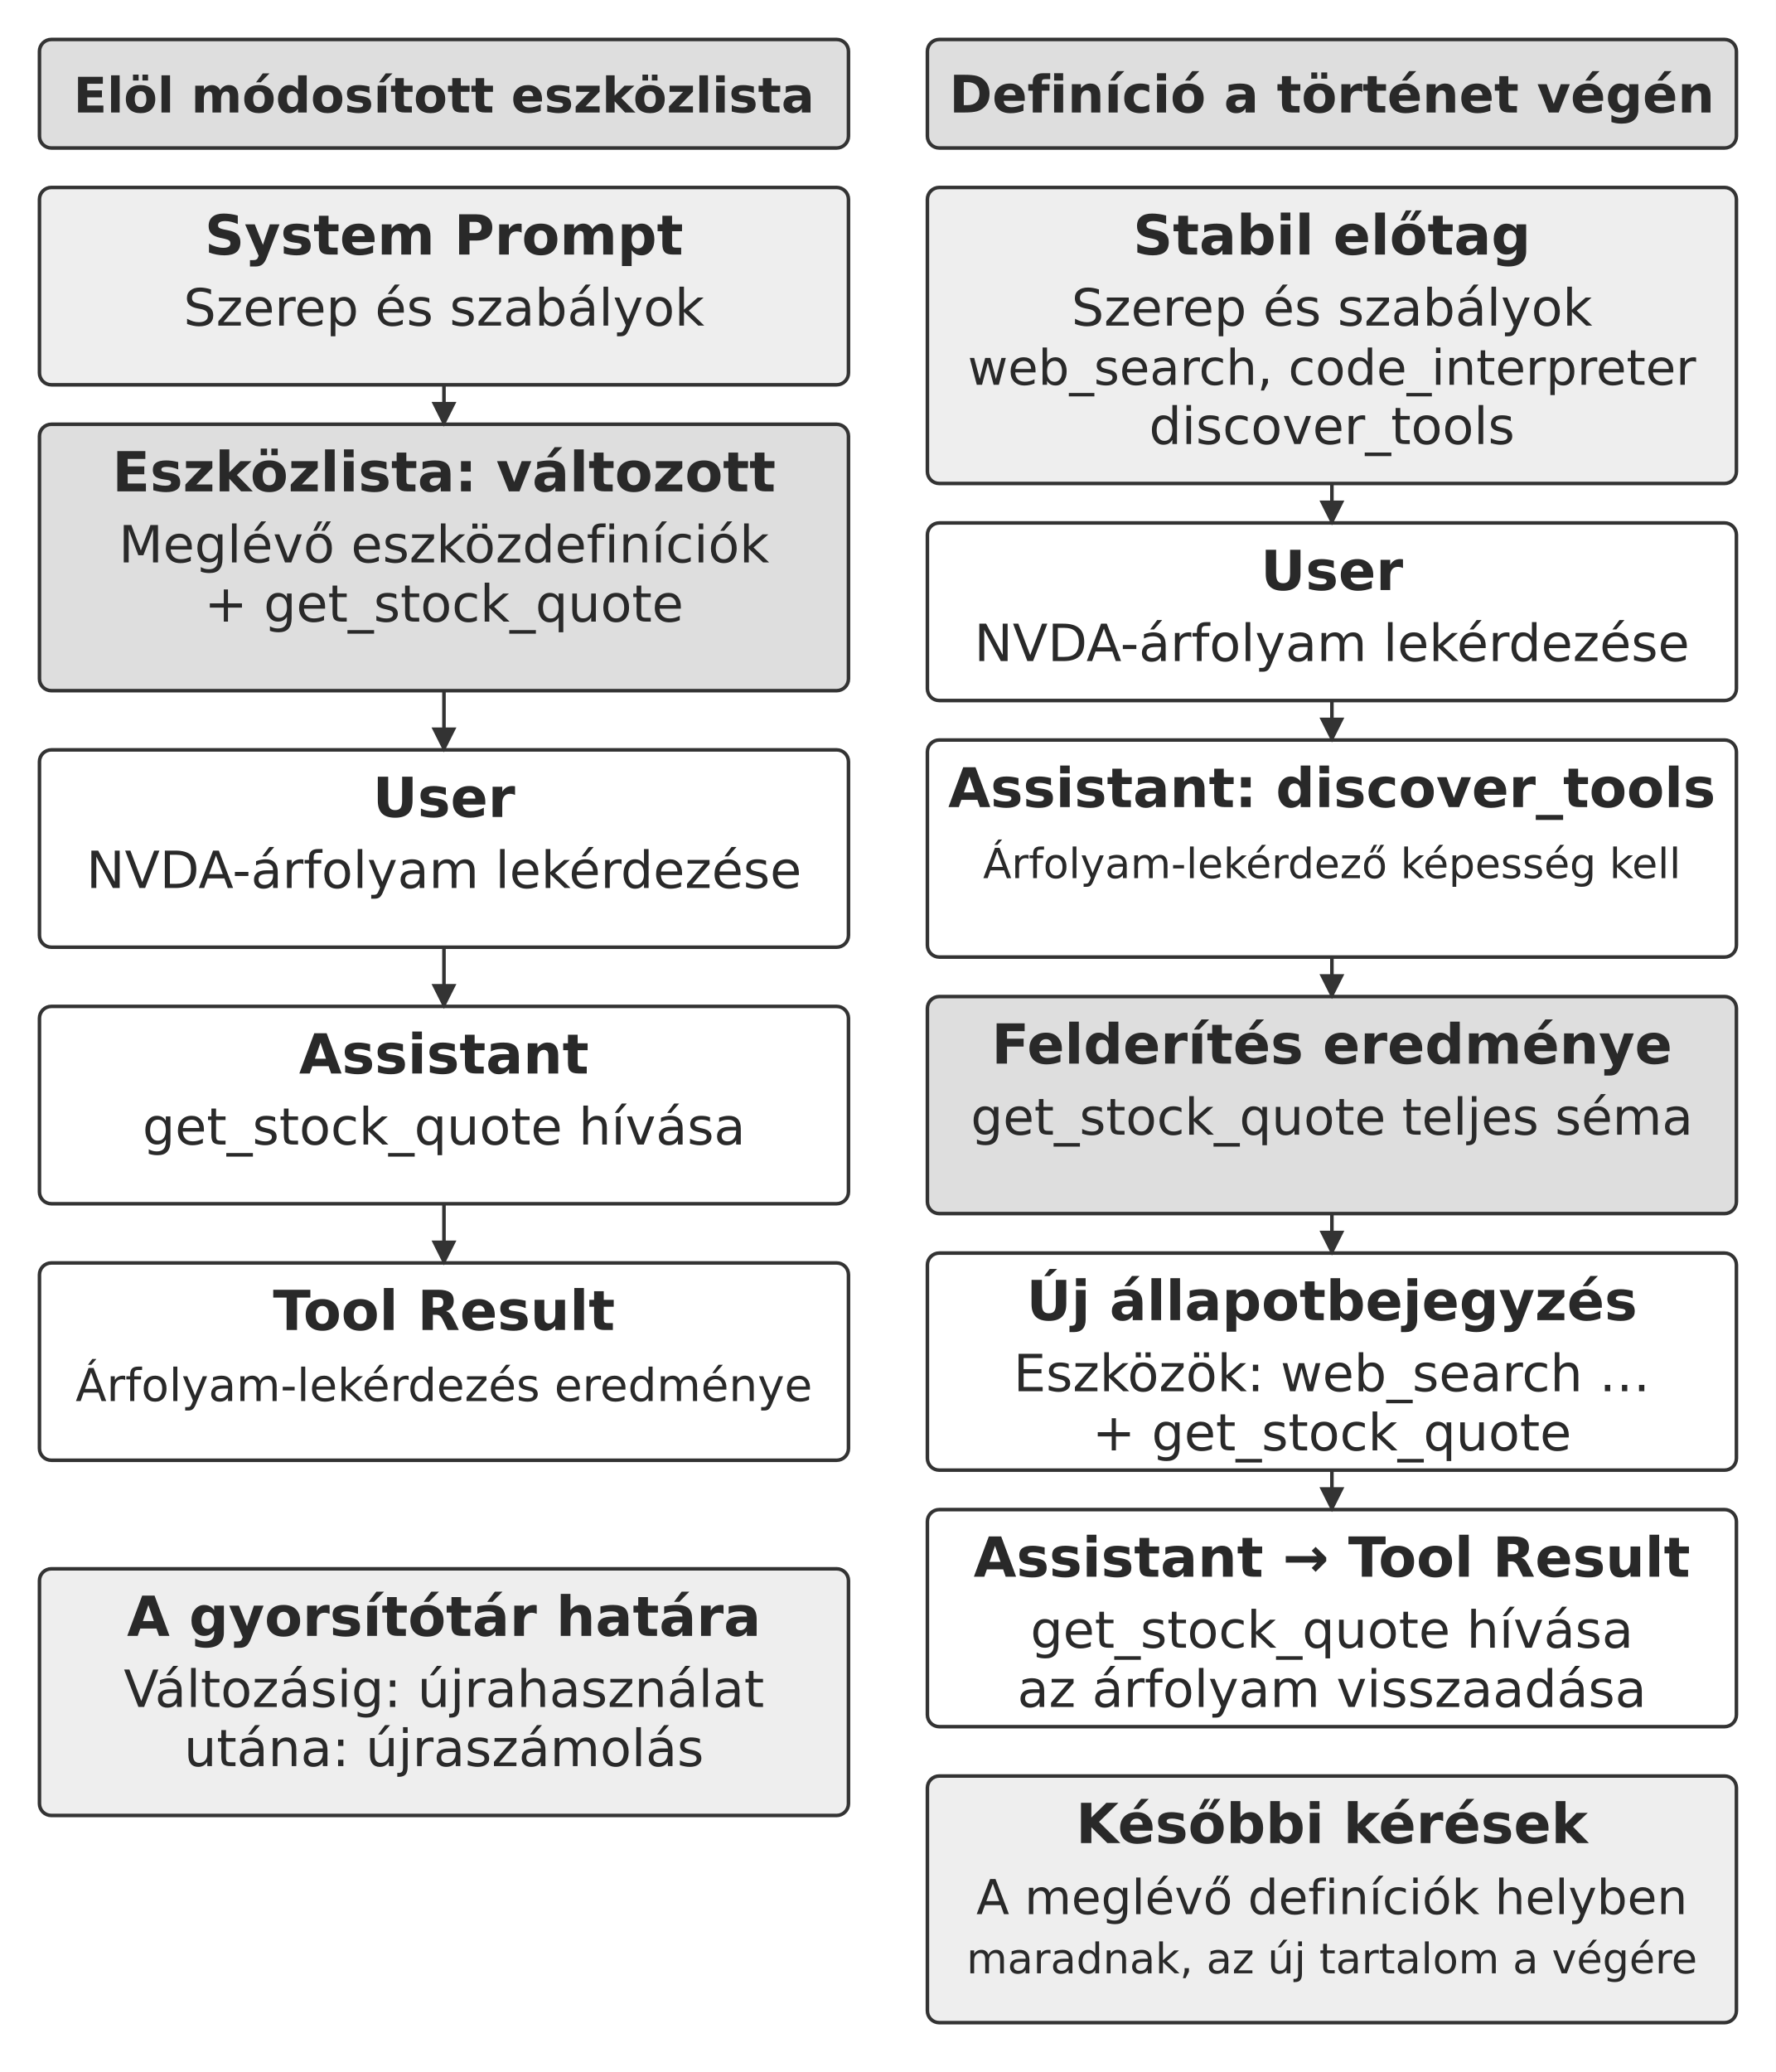
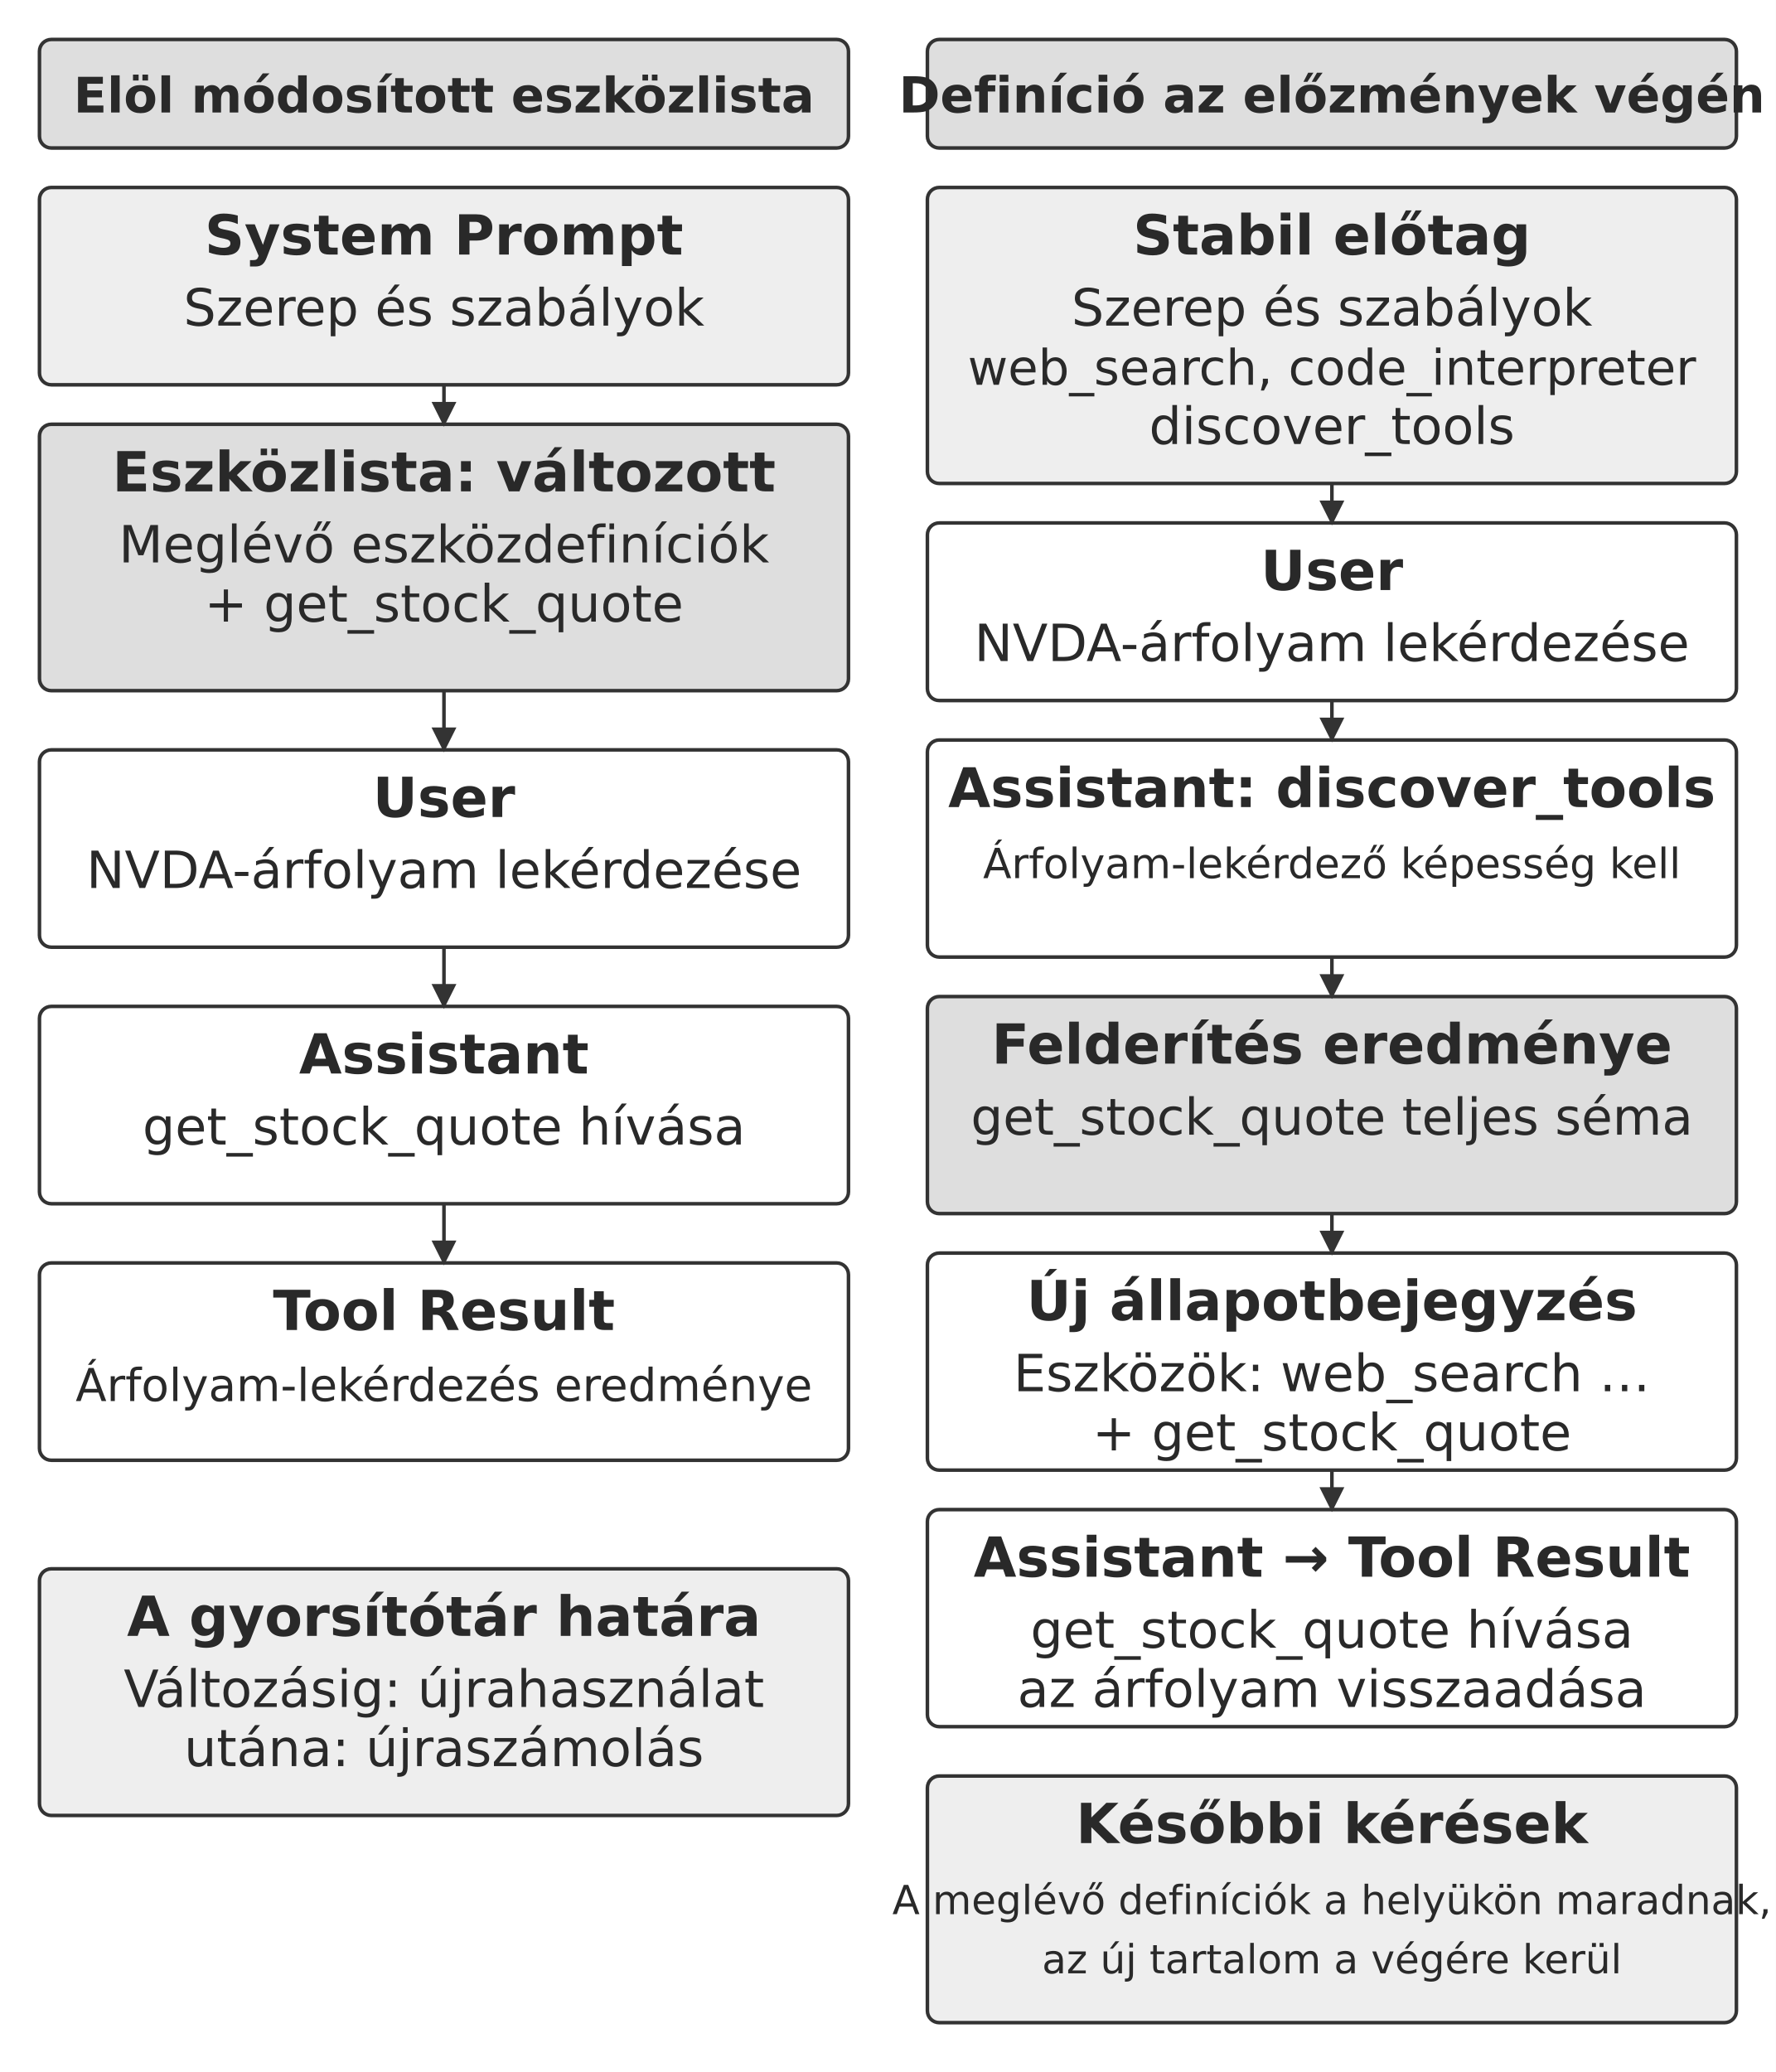
<svg xmlns="http://www.w3.org/2000/svg" width="106.000mm" height="123.667mm" viewBox="0 0 900 1050" role="img" aria-labelledby="title desc">
  <defs>
    <marker id="arrow" viewBox="0 0 10 10" refX="9" refY="5" markerWidth="7" markerHeight="7" orient="auto-start-reverse">
      <path d="M0 0 L10 5 L0 10 Z" fill="#333333" />
    </marker>
  </defs>
  <rect width="900" height="1050" fill="#ffffff" y="0" />
  <rect x="20" y="20" width="410" height="55" rx="6" fill="#dedede" stroke="#333333" stroke-width="1.8" />
  <text x="225" y="57" text-anchor="middle" font-family="&quot;DejaVu Sans&quot;, Arial, &quot;Helvetica Neue&quot;, sans-serif" font-size="24.8" font-weight="700" fill="#292929">Elöl módosított eszközlista</text>
  <rect x="470" y="20" width="410" height="55" rx="6" fill="#dedede" stroke="#333333" stroke-width="1.8" />
-   <text x="675" y="57" text-anchor="middle" font-family="&quot;DejaVu Sans&quot;, Arial, &quot;Helvetica Neue&quot;, sans-serif" font-size="26.2" font-weight="700" fill="#292929">Definíció a történet végén</text>
+   <text x="675" y="57" text-anchor="middle" font-family="&quot;DejaVu Sans&quot;, Arial, &quot;Helvetica Neue&quot;, sans-serif" font-size="25.2" font-weight="700" fill="#292929">Definíció az előzmények végén</text>
  <rect x="20" y="95" width="410" height="100" rx="6" fill="#eeeeee" stroke="#333333" stroke-width="1.8" />
  <text x="225" y="129" text-anchor="middle" font-family="&quot;DejaVu Sans&quot;, Arial, &quot;Helvetica Neue&quot;, sans-serif" font-size="28.0" font-weight="700" fill="#292929">System Prompt</text>
  <text x="225" y="165" text-anchor="middle" font-family="&quot;DejaVu Sans&quot;, Arial, &quot;Helvetica Neue&quot;, sans-serif" font-size="26.0" font-weight="400" fill="#292929">Szerep és szabályok</text>
  <rect x="20" y="215" width="410" height="135" rx="6" fill="#dedede" stroke="#333333" stroke-width="1.8" />
  <text x="225" y="249" text-anchor="middle" font-family="&quot;DejaVu Sans&quot;, Arial, &quot;Helvetica Neue&quot;, sans-serif" font-size="28.0" font-weight="700" fill="#292929">Eszközlista: változott</text>
  <text x="225" y="285" text-anchor="middle" font-family="&quot;DejaVu Sans&quot;, Arial, &quot;Helvetica Neue&quot;, sans-serif" font-size="26.0" font-weight="400" fill="#292929">Meglévő eszközdefiníciók</text>
  <text x="225" y="315" text-anchor="middle" font-family="&quot;DejaVu Sans&quot;, Arial, &quot;Helvetica Neue&quot;, sans-serif" font-size="26.0" font-weight="400" fill="#292929">+ get_stock_quote</text>
  <rect x="20" y="380" width="410" height="100" rx="6" fill="#ffffff" stroke="#333333" stroke-width="1.8" />
  <text x="225" y="414" text-anchor="middle" font-family="&quot;DejaVu Sans&quot;, Arial, &quot;Helvetica Neue&quot;, sans-serif" font-size="28.0" font-weight="700" fill="#292929">User</text>
  <text x="225" y="450" text-anchor="middle" font-family="&quot;DejaVu Sans&quot;, Arial, &quot;Helvetica Neue&quot;, sans-serif" font-size="26.0" font-weight="400" fill="#292929">NVDA-árfolyam lekérdezése</text>
  <rect x="20" y="510" width="410" height="100" rx="6" fill="#ffffff" stroke="#333333" stroke-width="1.8" />
  <text x="225" y="544" text-anchor="middle" font-family="&quot;DejaVu Sans&quot;, Arial, &quot;Helvetica Neue&quot;, sans-serif" font-size="28.0" font-weight="700" fill="#292929">Assistant</text>
  <text x="225" y="580" text-anchor="middle" font-family="&quot;DejaVu Sans&quot;, Arial, &quot;Helvetica Neue&quot;, sans-serif" font-size="26.0" font-weight="400" fill="#292929">get_stock_quote hívása</text>
  <rect x="20" y="640" width="410" height="100" rx="6" fill="#ffffff" stroke="#333333" stroke-width="1.8" />
  <text x="225" y="674" text-anchor="middle" font-family="&quot;DejaVu Sans&quot;, Arial, &quot;Helvetica Neue&quot;, sans-serif" font-size="28.0" font-weight="700" fill="#292929">Tool Result</text>
  <text x="225" y="710" text-anchor="middle" font-family="&quot;DejaVu Sans&quot;, Arial, &quot;Helvetica Neue&quot;, sans-serif" font-size="23.0" font-weight="400" fill="#292929">Árfolyam-lekérdezés eredménye</text>
  <path d="M225 195 L225 215" fill="none" stroke="#333333" stroke-width="1.8" marker-end="url(#arrow)" />
  <path d="M225 350 L225 380" fill="none" stroke="#333333" stroke-width="1.8" marker-end="url(#arrow)" />
  <path d="M225 480 L225 510" fill="none" stroke="#333333" stroke-width="1.8" marker-end="url(#arrow)" />
  <path d="M225 610 L225 640" fill="none" stroke="#333333" stroke-width="1.8" marker-end="url(#arrow)" />
  <rect x="20" y="795" width="410" height="125" rx="6" fill="#eeeeee" stroke="#333333" stroke-width="1.8" />
  <text x="225" y="829" text-anchor="middle" font-family="&quot;DejaVu Sans&quot;, Arial, &quot;Helvetica Neue&quot;, sans-serif" font-size="28.0" font-weight="700" fill="#292929">A gyorsítótár határa</text>
  <text x="225" y="865" text-anchor="middle" font-family="&quot;DejaVu Sans&quot;, Arial, &quot;Helvetica Neue&quot;, sans-serif" font-size="26.0" font-weight="400" fill="#292929">Változásig: újrahasználat</text>
  <text x="225" y="895" text-anchor="middle" font-family="&quot;DejaVu Sans&quot;, Arial, &quot;Helvetica Neue&quot;, sans-serif" font-size="26.0" font-weight="400" fill="#292929">utána: újraszámolás</text>
  <rect x="470" y="95" width="410" height="150" rx="6" fill="#eeeeee" stroke="#333333" stroke-width="1.8" />
  <text x="675" y="129" text-anchor="middle" font-family="&quot;DejaVu Sans&quot;, Arial, &quot;Helvetica Neue&quot;, sans-serif" font-size="28.0" font-weight="700" fill="#292929">Stabil előtag</text>
  <text x="675" y="165" text-anchor="middle" font-family="&quot;DejaVu Sans&quot;, Arial, &quot;Helvetica Neue&quot;, sans-serif" font-size="26.0" font-weight="400" fill="#292929">Szerep és szabályok</text>
  <text x="675" y="195" text-anchor="middle" font-family="&quot;DejaVu Sans&quot;, Arial, &quot;Helvetica Neue&quot;, sans-serif" font-size="24.9" font-weight="400" fill="#292929">web_search, code_interpreter</text>
  <text x="675" y="225" text-anchor="middle" font-family="&quot;DejaVu Sans&quot;, Arial, &quot;Helvetica Neue&quot;, sans-serif" font-size="26.0" font-weight="400" fill="#292929">discover_tools</text>
  <rect x="470" y="265" width="410" height="90" rx="6" fill="#ffffff" stroke="#333333" stroke-width="1.8" />
  <text x="675" y="299" text-anchor="middle" font-family="&quot;DejaVu Sans&quot;, Arial, &quot;Helvetica Neue&quot;, sans-serif" font-size="28.0" font-weight="700" fill="#292929">User</text>
  <text x="675" y="335" text-anchor="middle" font-family="&quot;DejaVu Sans&quot;, Arial, &quot;Helvetica Neue&quot;, sans-serif" font-size="26.0" font-weight="400" fill="#292929">NVDA-árfolyam lekérdezése</text>
  <rect x="470" y="375" width="410" height="110" rx="6" fill="#ffffff" stroke="#333333" stroke-width="1.8" />
  <text x="675" y="409" text-anchor="middle" font-family="&quot;DejaVu Sans&quot;, Arial, &quot;Helvetica Neue&quot;, sans-serif" font-size="27.7" font-weight="700" fill="#292929">Assistant: discover_tools</text>
  <text x="675" y="445" text-anchor="middle" font-family="&quot;DejaVu Sans&quot;, Arial, &quot;Helvetica Neue&quot;, sans-serif" font-size="21.1" font-weight="400" fill="#292929">Árfolyam-lekérdező képesség kell</text>
  <rect x="470" y="505" width="410" height="110" rx="6" fill="#dedede" stroke="#333333" stroke-width="1.8" />
  <text x="675" y="539" text-anchor="middle" font-family="&quot;DejaVu Sans&quot;, Arial, &quot;Helvetica Neue&quot;, sans-serif" font-size="28.0" font-weight="700" fill="#292929">Felderítés eredménye</text>
  <text x="675" y="575" text-anchor="middle" font-family="&quot;DejaVu Sans&quot;, Arial, &quot;Helvetica Neue&quot;, sans-serif" font-size="25.7" font-weight="400" fill="#292929">get_stock_quote teljes séma</text>
  <rect x="470" y="635" width="410" height="110" rx="6" fill="#ffffff" stroke="#333333" stroke-width="1.8" />
  <text x="675" y="669" text-anchor="middle" font-family="&quot;DejaVu Sans&quot;, Arial, &quot;Helvetica Neue&quot;, sans-serif" font-size="28.0" font-weight="700" fill="#292929">Új állapotbejegyzés</text>
  <text x="675" y="705" text-anchor="middle" font-family="&quot;DejaVu Sans&quot;, Arial, &quot;Helvetica Neue&quot;, sans-serif" font-size="26.0" font-weight="400" fill="#292929">Eszközök: web_search …</text>
  <text x="675" y="735" text-anchor="middle" font-family="&quot;DejaVu Sans&quot;, Arial, &quot;Helvetica Neue&quot;, sans-serif" font-size="26.0" font-weight="400" fill="#292929">+ get_stock_quote</text>
  <rect x="470" y="765" width="410" height="110" rx="6" fill="#ffffff" stroke="#333333" stroke-width="1.8" />
  <text x="675" y="799" text-anchor="middle" font-family="&quot;DejaVu Sans&quot;, Arial, &quot;Helvetica Neue&quot;, sans-serif" font-size="28.0" font-weight="700" fill="#292929">Assistant → Tool Result</text>
  <text x="675" y="835" text-anchor="middle" font-family="&quot;DejaVu Sans&quot;, Arial, &quot;Helvetica Neue&quot;, sans-serif" font-size="26.0" font-weight="400" fill="#292929">get_stock_quote hívása</text>
  <text x="675" y="865" text-anchor="middle" font-family="&quot;DejaVu Sans&quot;, Arial, &quot;Helvetica Neue&quot;, sans-serif" font-size="26.0" font-weight="400" fill="#292929">az árfolyam visszaadása</text>
  <path d="M675 245 L675 265" fill="none" stroke="#333333" stroke-width="1.8" marker-end="url(#arrow)" />
  <path d="M675 355 L675 375" fill="none" stroke="#333333" stroke-width="1.8" marker-end="url(#arrow)" />
  <path d="M675 485 L675 505" fill="none" stroke="#333333" stroke-width="1.8" marker-end="url(#arrow)" />
  <path d="M675 615 L675 635" fill="none" stroke="#333333" stroke-width="1.8" marker-end="url(#arrow)" />
  <path d="M675 745 L675 765" fill="none" stroke="#333333" stroke-width="1.8" marker-end="url(#arrow)" />
  <rect x="470" y="900" width="410" height="125" rx="6" fill="#eeeeee" stroke="#333333" stroke-width="1.8" />
  <text x="675" y="934" text-anchor="middle" font-family="&quot;DejaVu Sans&quot;, Arial, &quot;Helvetica Neue&quot;, sans-serif" font-size="28.0" font-weight="700" fill="#292929">Későbbi kérések</text>
-   <text x="675" y="970" text-anchor="middle" font-family="&quot;DejaVu Sans&quot;, Arial, &quot;Helvetica Neue&quot;, sans-serif" font-size="24.4" font-weight="400" fill="#292929">A meglévő definíciók helyben</text>
-   <text x="675" y="1000" text-anchor="middle" font-family="&quot;DejaVu Sans&quot;, Arial, &quot;Helvetica Neue&quot;, sans-serif" font-size="21.3" font-weight="400" fill="#292929">maradnak, az új tartalom a végére</text>
+   <text x="675" y="970" text-anchor="middle" font-family="&quot;DejaVu Sans&quot;, Arial, &quot;Helvetica Neue&quot;, sans-serif" font-size="20.3" font-weight="400" fill="#292929">A meglévő definíciók a helyükön maradnak,</text>
+   <text x="675" y="1000" text-anchor="middle" font-family="&quot;DejaVu Sans&quot;, Arial, &quot;Helvetica Neue&quot;, sans-serif" font-size="20.3" font-weight="400" fill="#292929">az új tartalom a végére kerül</text>
  <defs />
</svg>
